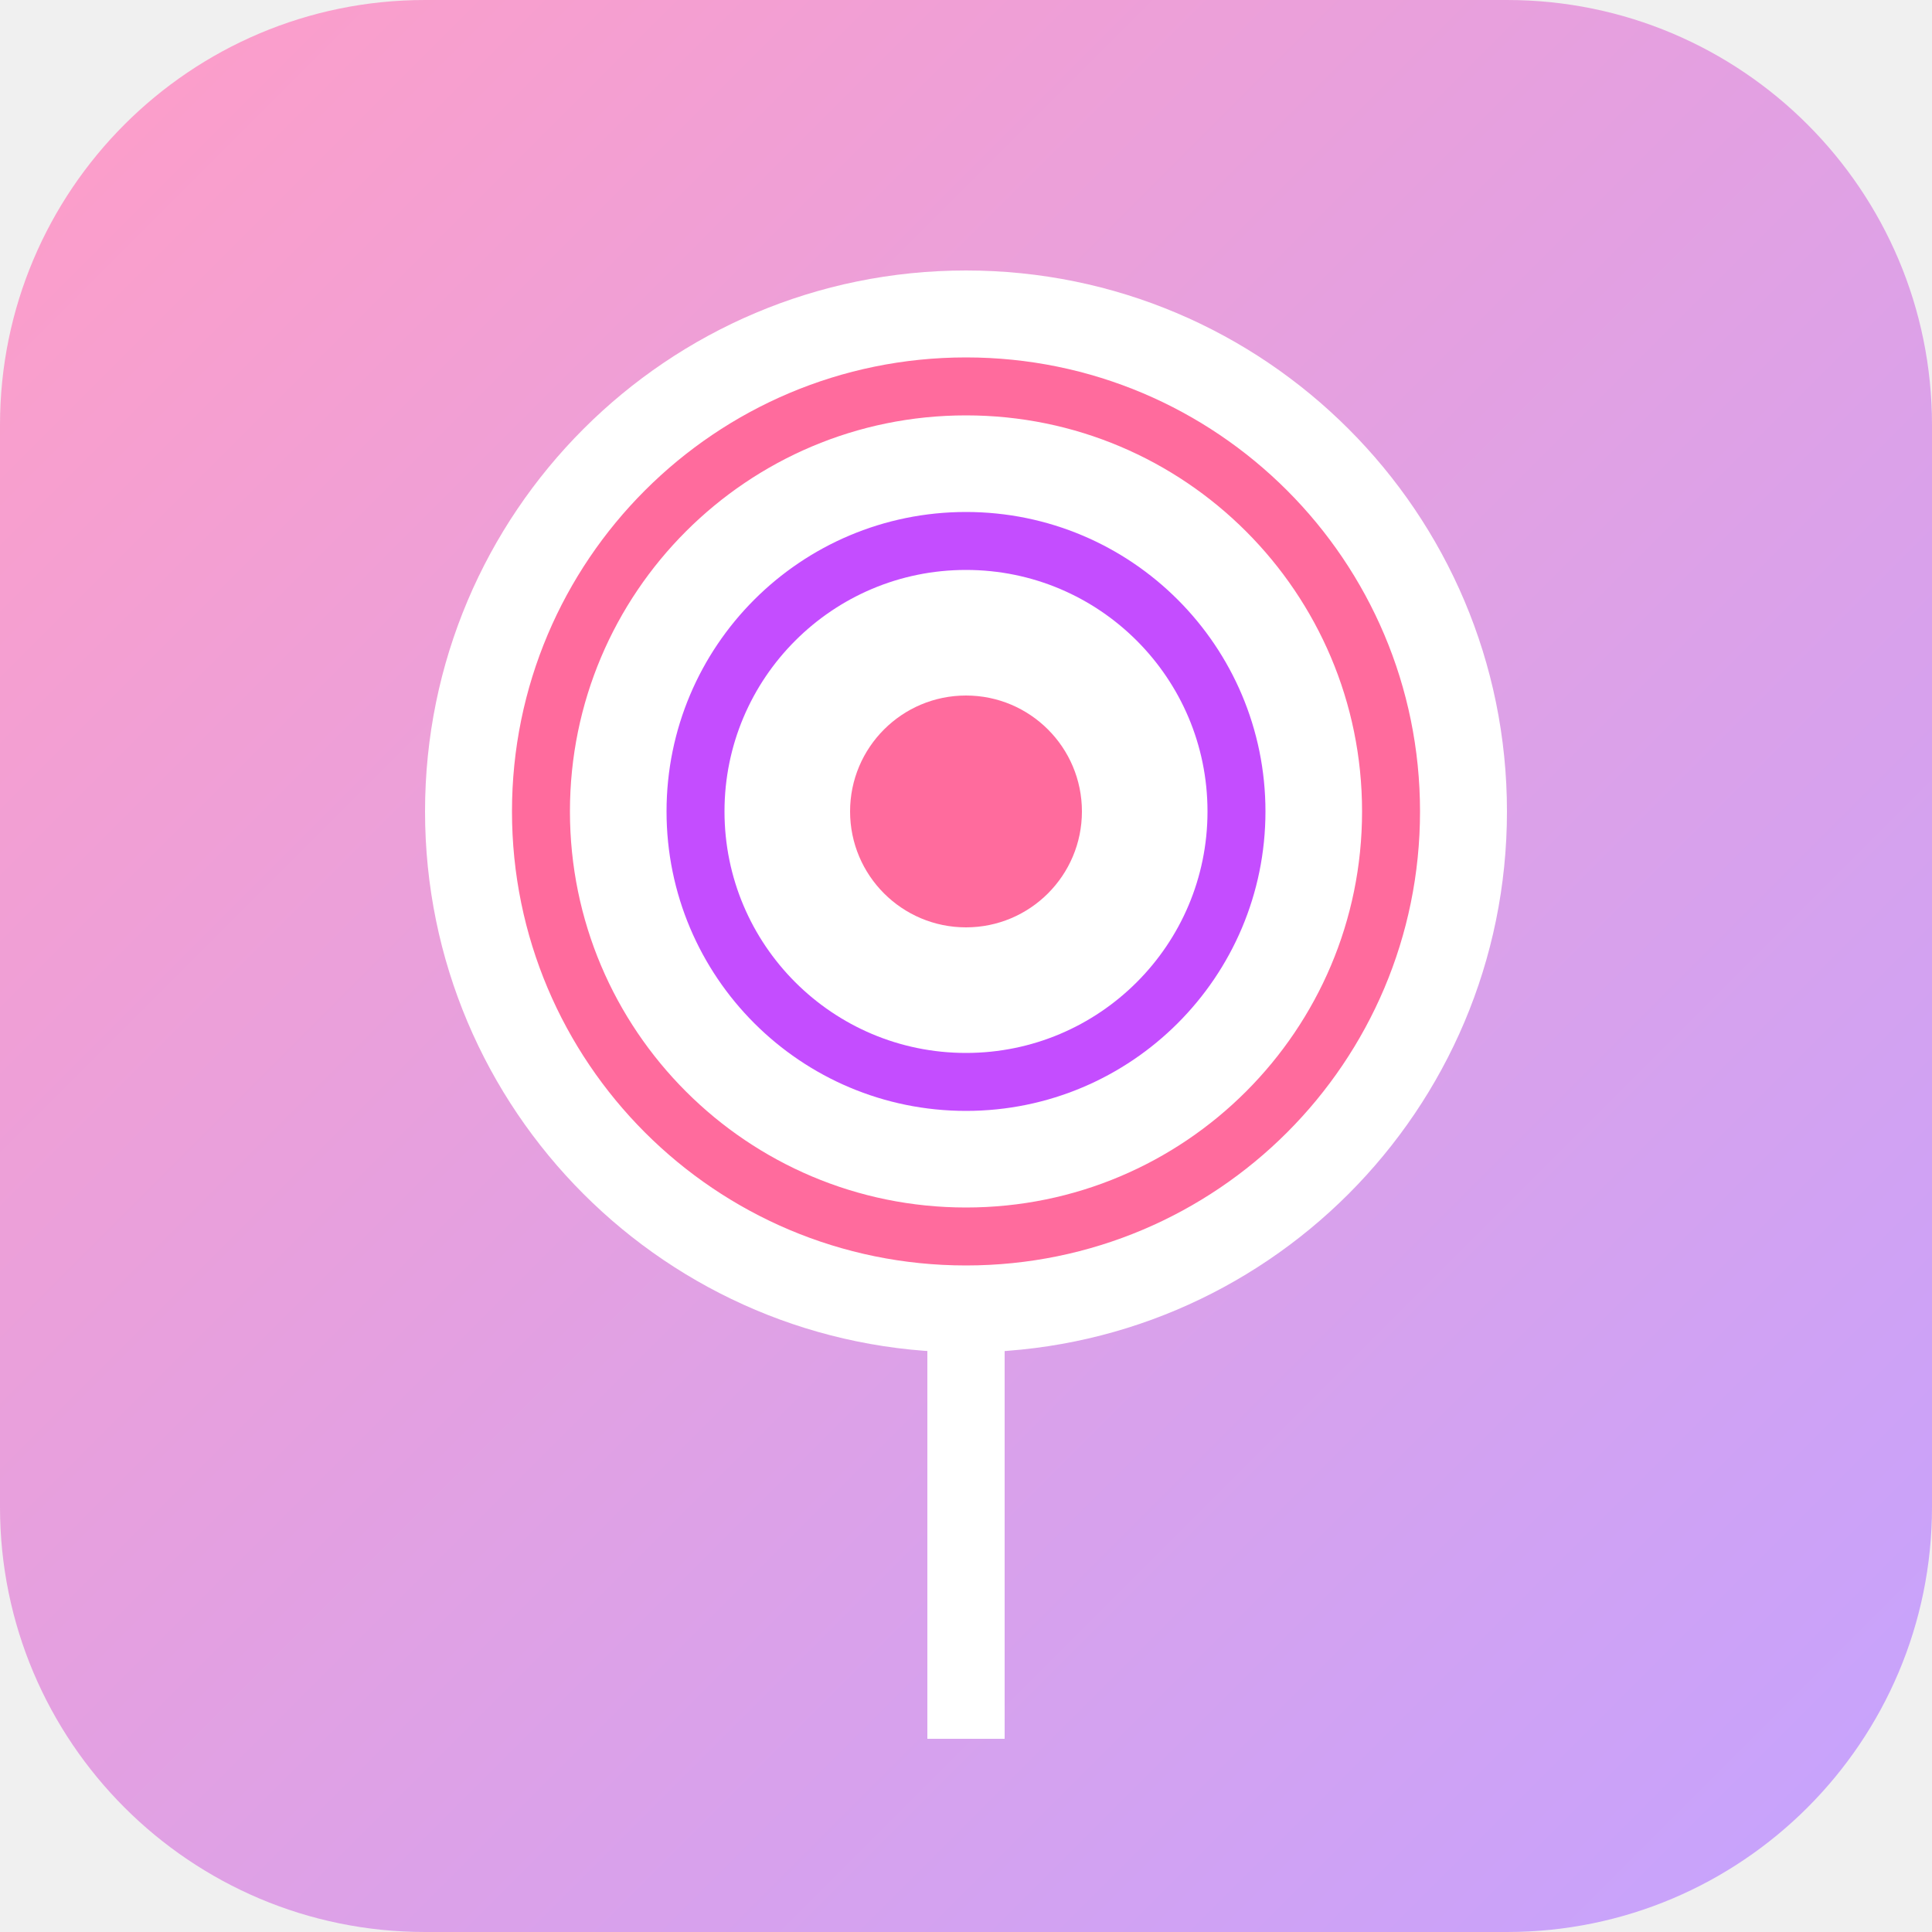
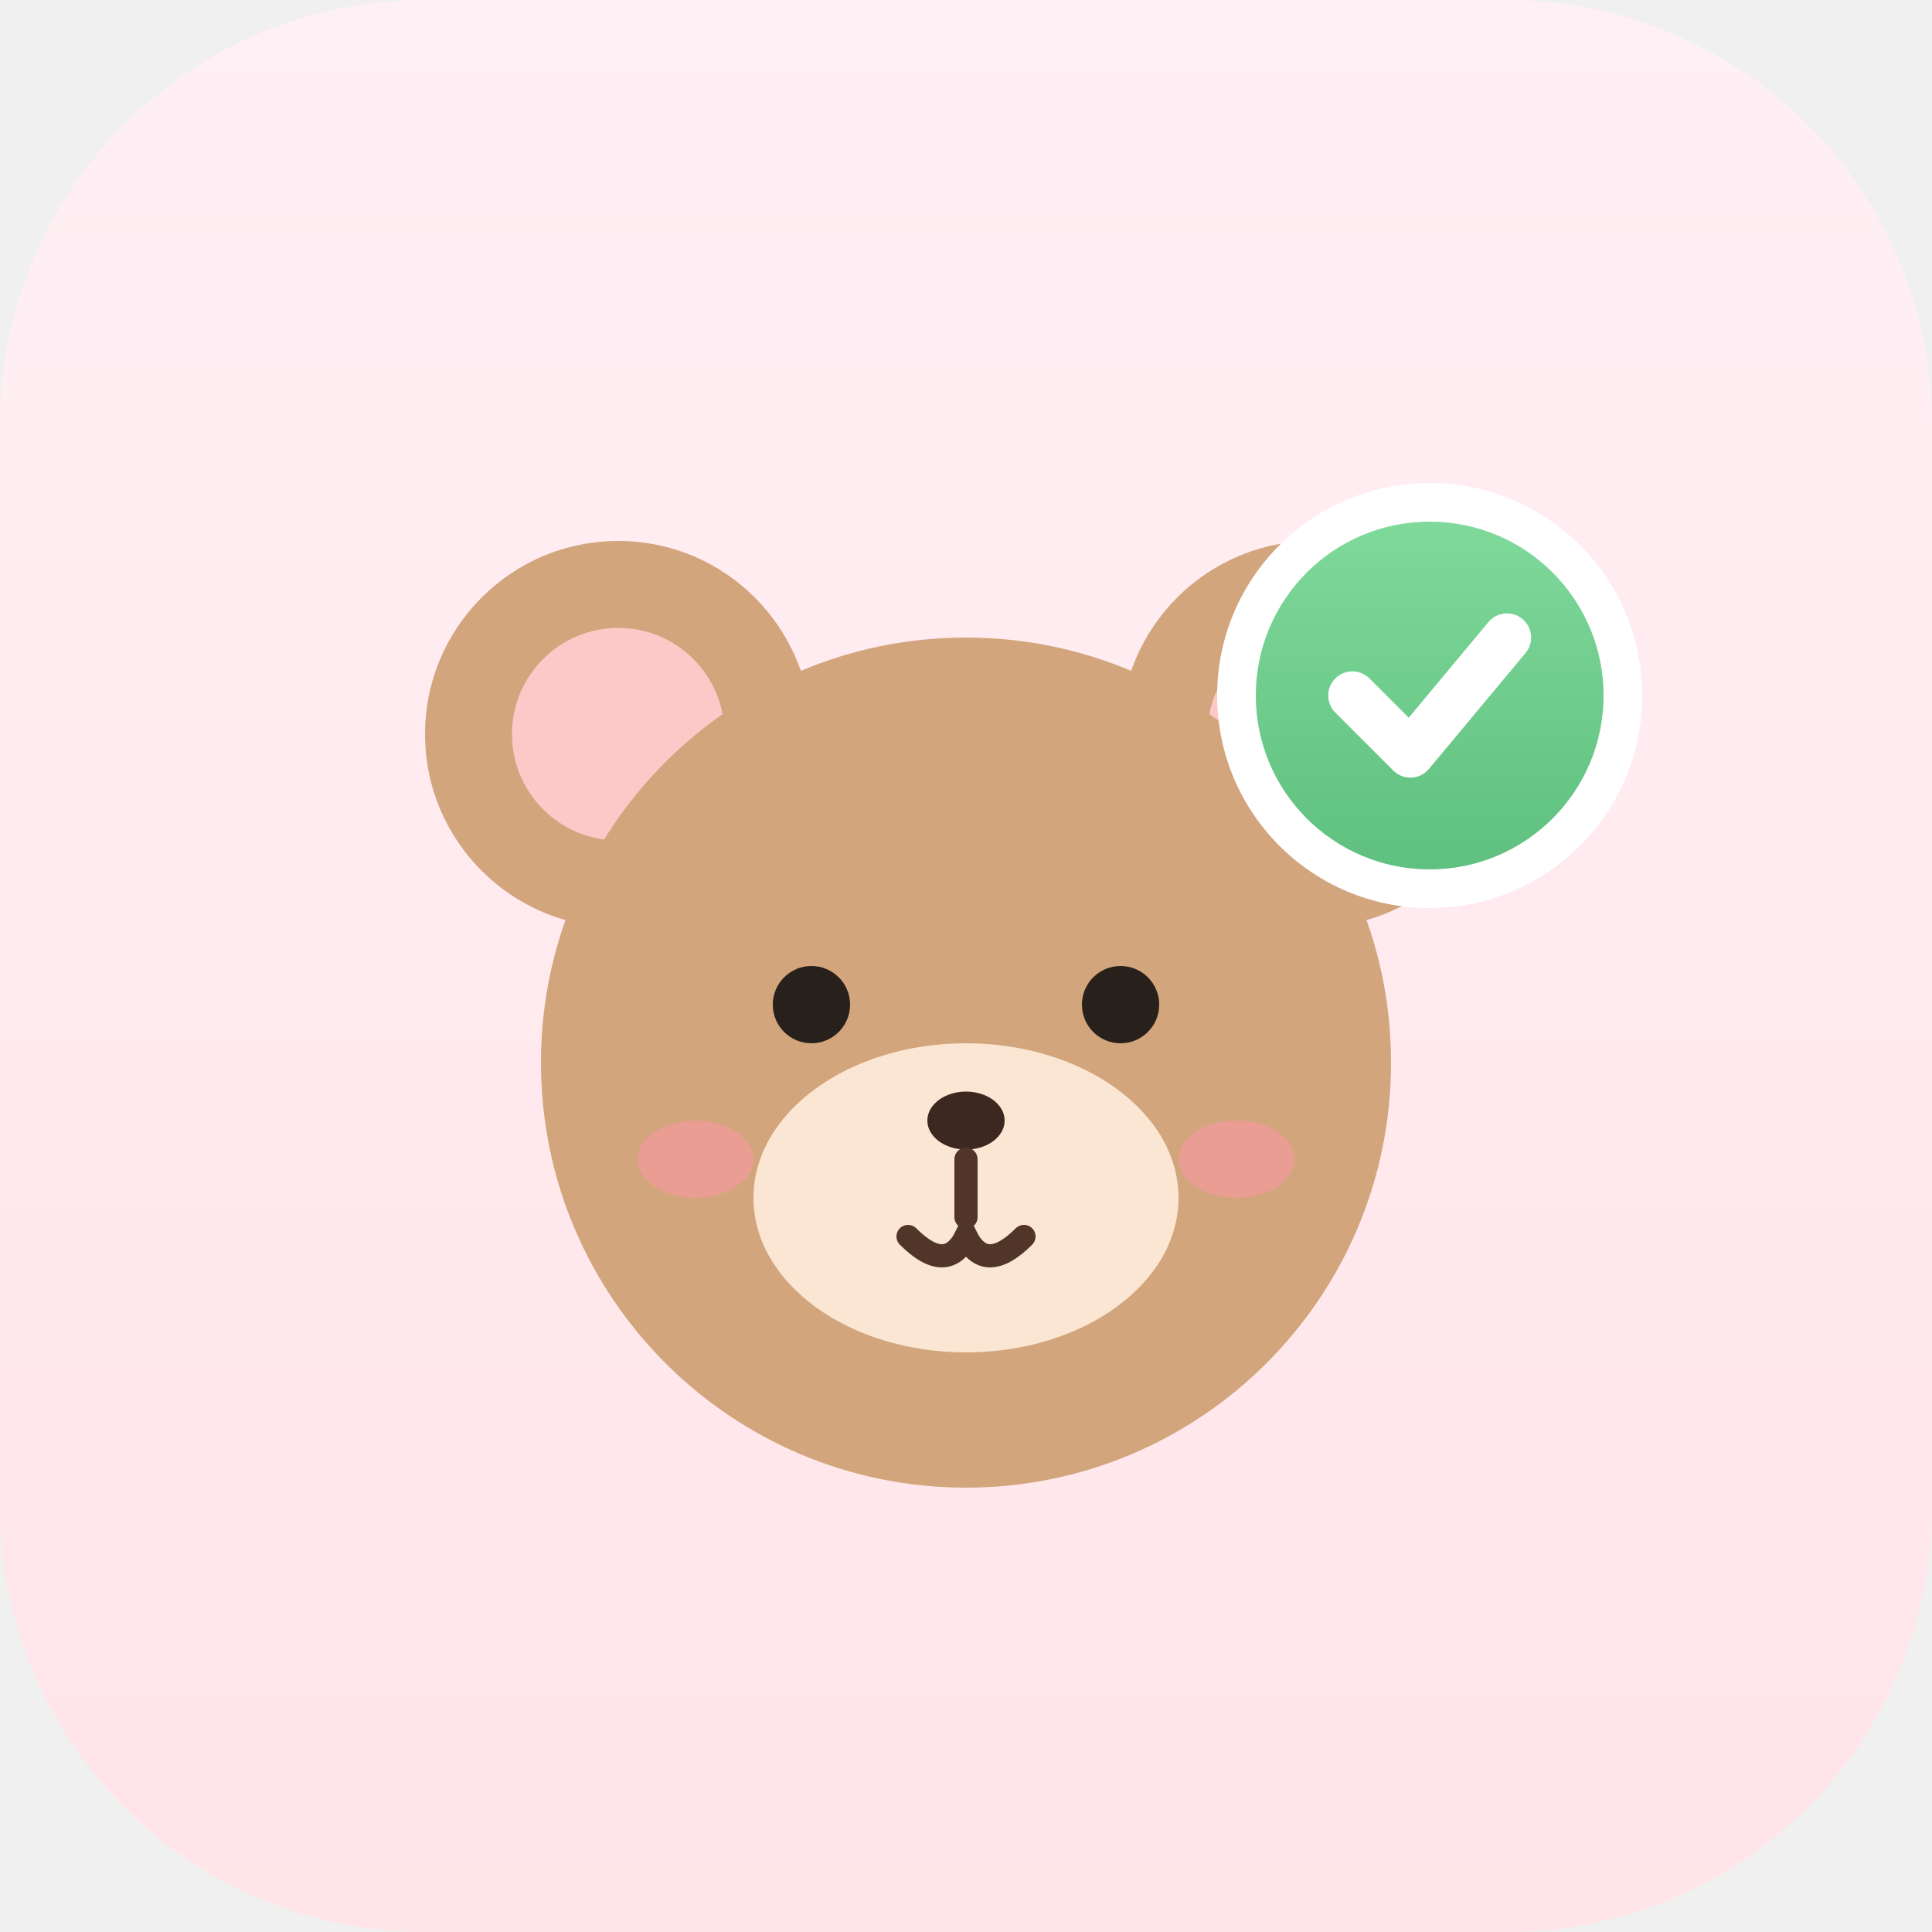
<svg xmlns="http://www.w3.org/2000/svg" viewBox="0 0 100 100">
  <defs>
-     <linearGradient id="g" x1="0" y1="0" x2="1" y2="1">
-       <stop offset="0%" stop-color="#ff9ec7" />
-       <stop offset="100%" stop-color="#c4a3ff" />
+     <linearGradient id="bg" x1="0" y1="0" x2="0" y2="1">
+       <stop offset="0%" stop-color="#fff0f5" />
+       <stop offset="100%" stop-color="#ffe4e8" />
+     </linearGradient>
+     <linearGradient id="check" x1="0" y1="0" x2="0" y2="1">
+       <stop offset="0%" stop-color="#7fd99a" />
+       <stop offset="100%" stop-color="#5fc080" />
    </linearGradient>
  </defs>
-   <rect width="100" height="100" rx="22" fill="url(#g)" />
-   <circle cx="50" cy="42" r="28" fill="white" />
-   <circle cx="50" cy="42" r="22" fill="none" stroke="#ff6b9d" stroke-width="3" />
-   <circle cx="50" cy="42" r="14" fill="none" stroke="#c44dff" stroke-width="3" />
-   <circle cx="50" cy="42" r="6" fill="#ff6b9d" />
-   <rect x="48" y="68" width="4" height="22" fill="white" />
+   <rect width="100" height="100" rx="22" fill="url(#bg)" />
+   <circle cx="32" cy="38" r="10" fill="#d2a57d" />
+   <circle cx="32" cy="38" r="5.5" fill="#ffc8c8" />
+   <circle cx="68" cy="38" r="10" fill="#d2a57d" />
+   <circle cx="68" cy="38" r="5.5" fill="#ffc8c8" />
+   <circle cx="50" cy="55" r="22" fill="#d2a57d" />
+   <ellipse cx="50" cy="62" rx="11" ry="8" fill="#fae6d2" />
+   <circle cx="42" cy="52" r="2" fill="#28201a" />
+   <circle cx="58" cy="52" r="2" fill="#28201a" />
+   <ellipse cx="50" cy="58" rx="2" ry="1.5" fill="#3c2820" />
+   <path d="M50 60 L50 63 M47 64 Q49 66 50 64 Q51 66 53 64" stroke="#503528" stroke-width="1.2" fill="none" stroke-linecap="round" />
+   <ellipse cx="36" cy="60" rx="3" ry="2" fill="#ff96aa" opacity="0.5" />
+   <ellipse cx="64" cy="60" rx="3" ry="2" fill="#ff96aa" opacity="0.5" />
+   <circle cx="74" cy="36" r="11" fill="white" />
+   <circle cx="74" cy="36" r="9" fill="url(#check)" />
+   <path d="M70 36 L73 39 L78 33" stroke="white" stroke-width="2.5" fill="none" stroke-linecap="round" stroke-linejoin="round" />
</svg>
